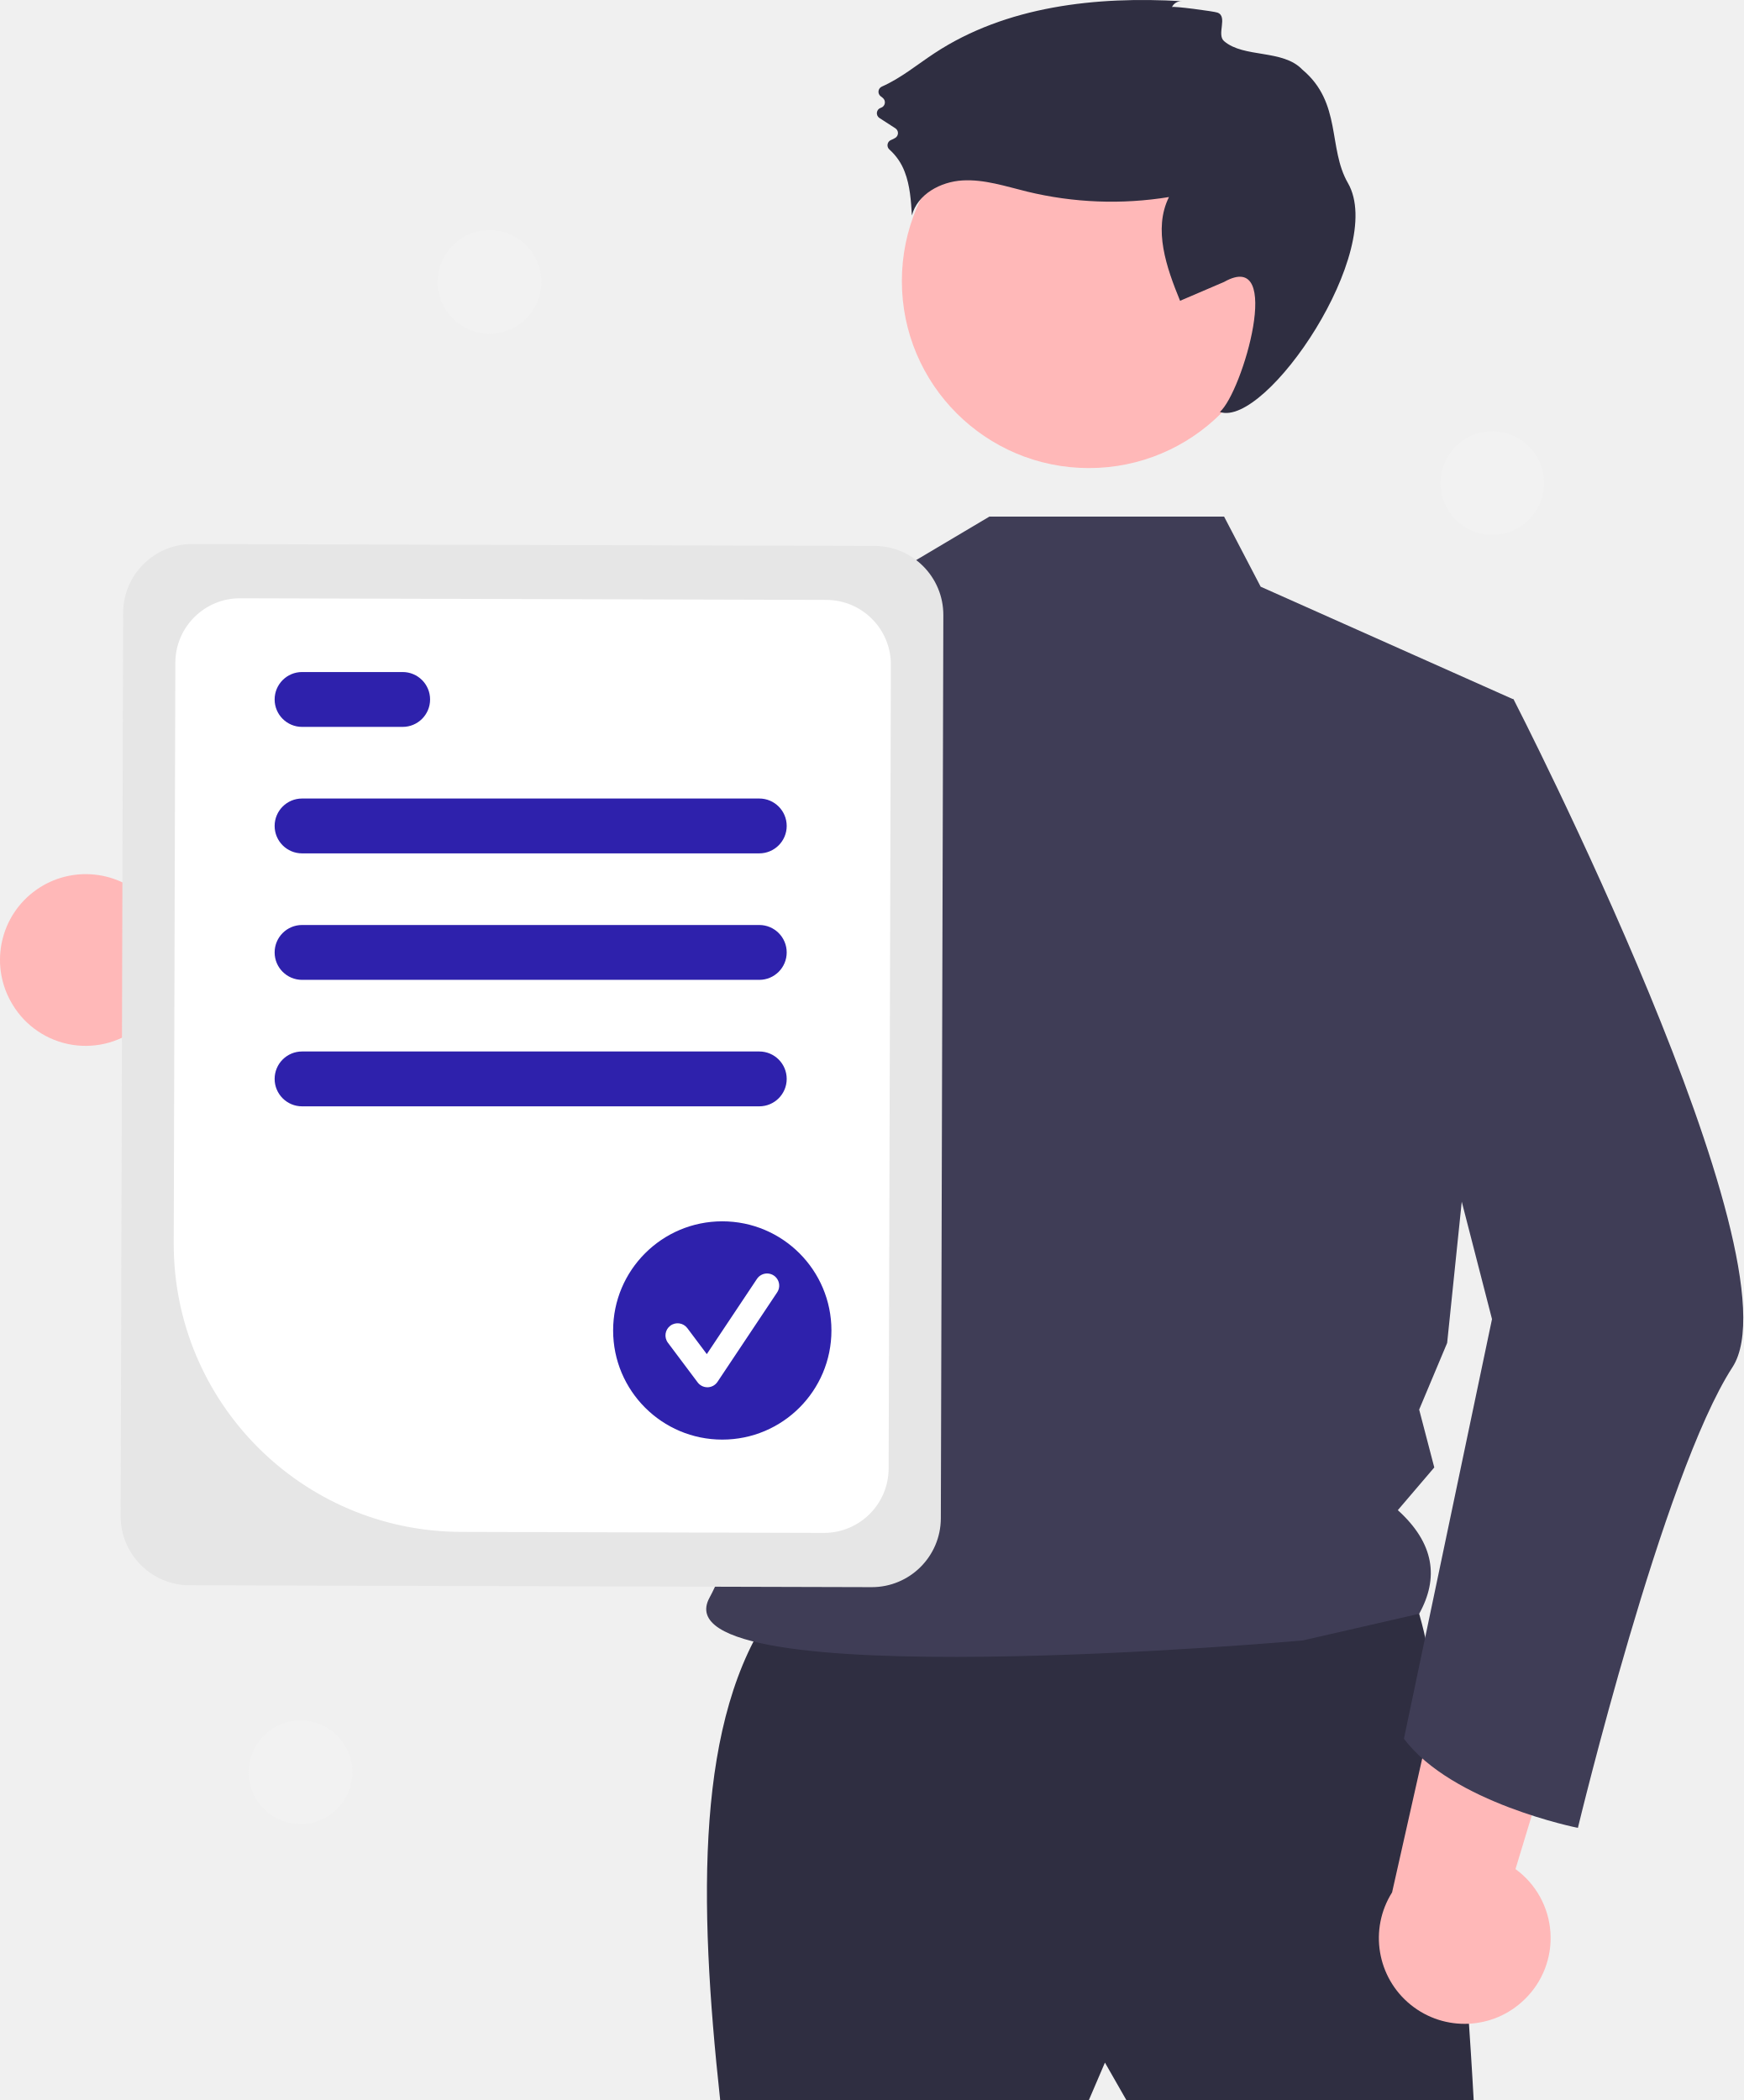
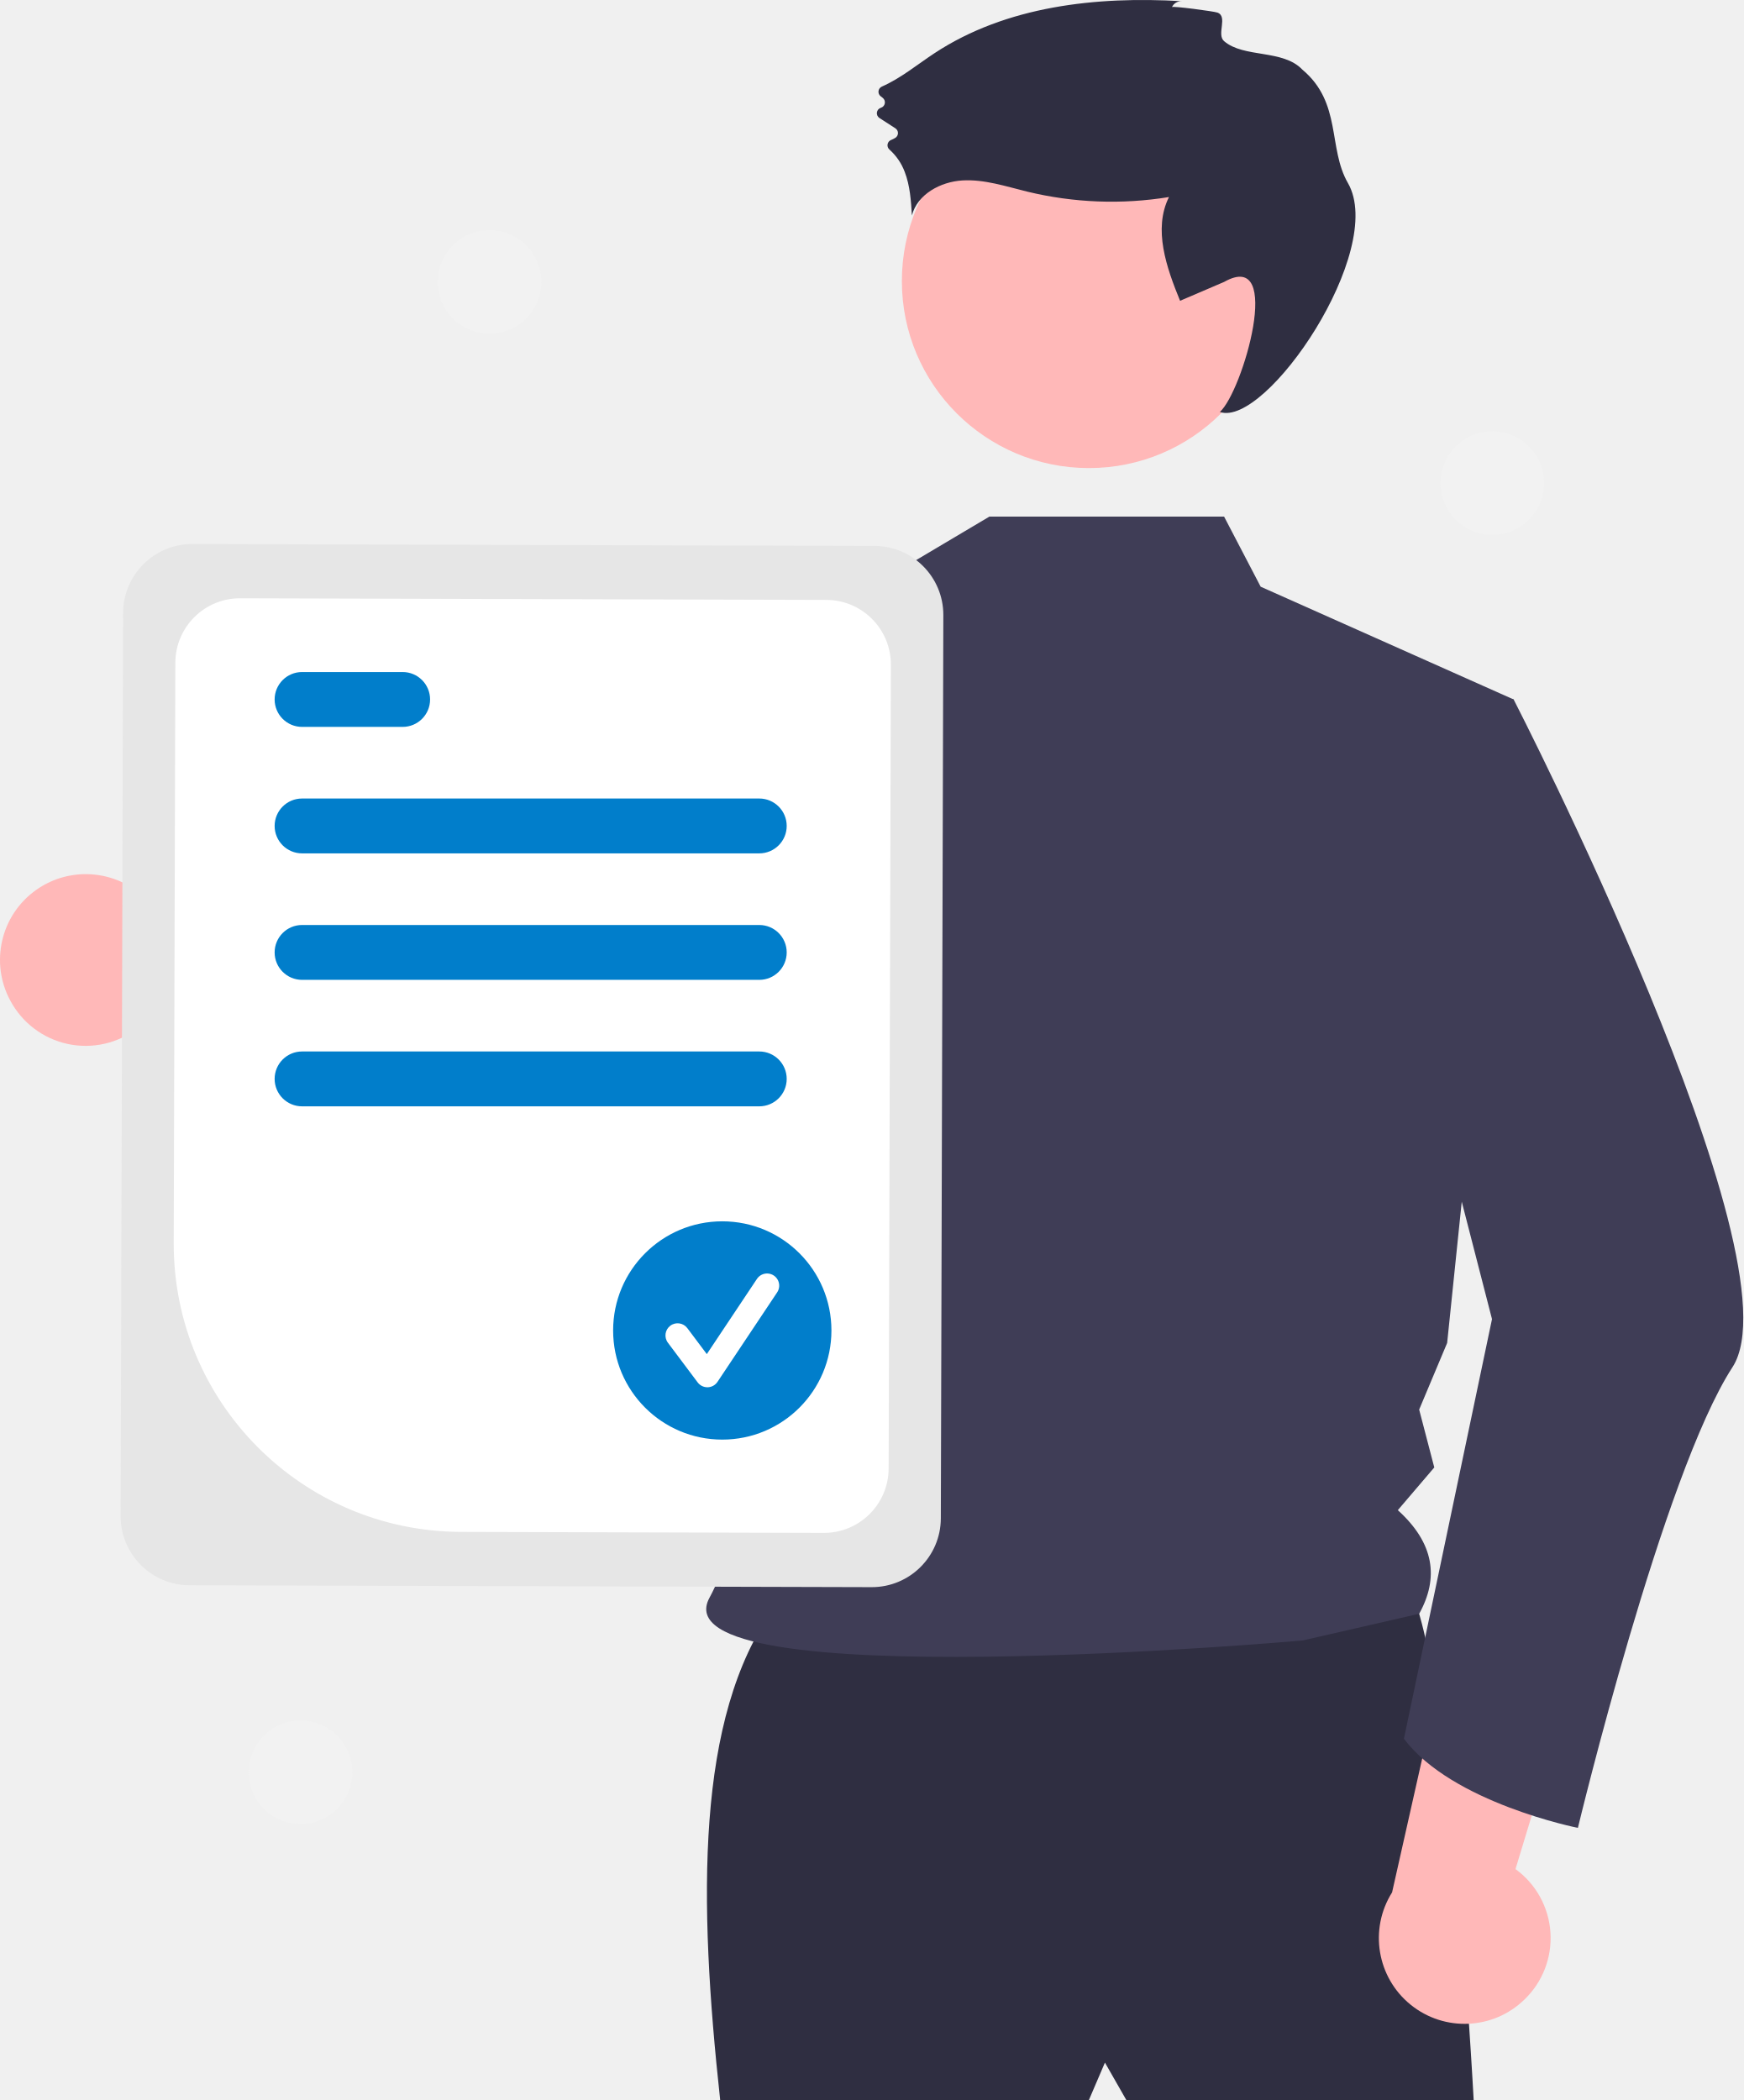
<svg xmlns="http://www.w3.org/2000/svg" data-name="Layer 1" width="571.94" height="689.038" viewBox="0 0 571.94 689.038">
  <path d="M310.019,435.422a27.981,27.981,0,0,0,42.374,6.734L438.65,491.628,435.436,440.056l-81.418-39.072a28.133,28.133,0,0,0-43.998,34.439Z" transform="translate(-305.9303 -105.8648)" fill="#ffb8b8" />
  <path d="M559.741,633.604c-25.586,35.812-24.671,95.726-17.533,161.299l120.974,0,5.26-12.273,7.013,12.273H789.417s-8.766-166.559-24.546-171.819S559.741,633.604,559.741,633.604Z" transform="translate(-305.9303 -105.8648)" fill="#2f2e41" />
  <circle cx="357.252" cy="92.218" r="61.364" fill="#ffb8b8" />
  <path d="M707.534,275.368l12,23,83,37L780.717,546.504,771.534,568.368l4.961,18.987L764.534,601.368c12.007,10.864,13.532,22.236,7,34l-38.221,8.756s-212.521,18.898-194.611-14.026c19.57-35.974,24.553-142.215-18.649-198.988-36.677-48.199-8.519-110.742-8.519-110.742l87-26,32-19Z" transform="translate(-305.9303 -105.8648)" fill="#3f3d56" />
  <path d="M690.426,108.195a3.385,3.385,0,0,1,3.257-1.933c-28.093-1.68-57.685,1.594-81.188,17.075-5.694,3.751-11.062,8.224-17.258,10.945a1.859,1.859,0,0,0-.38,3.163l.681.534a1.866,1.866,0,0,1-.607,3.253l0,0a1.866,1.866,0,0,0-.469,3.352l5.215,3.371a1.858,1.858,0,0,1,.017,3.126,9.271,9.271,0,0,1-1.387.703,1.862,1.862,0,0,0-.59,3.128,18.537,18.537,0,0,1,5.046,7.377c1.738,4.52,2.051,9.442,2.344,14.276,1.797-6.974,9.408-11.08,16.598-11.497s14.202,1.955,21.199,3.66a117.272,117.272,0,0,0,46.548,1.791c-5.256,10.549-.822,23.131,3.64,34.04l14.443-6.191c19.836-11.197,6.019,36.168-1.397,42.67,15.141,5.249,54.772-53.014,42.023-75.114-6.632-11.496-1.924-26.324-14.963-37.227-6.39-6.727-19.149-3.737-25.664-9.328-2.564-2.201,1.344-8.088-2.18-9.371C704.184,109.571,690.619,107.765,690.426,108.195Z" transform="translate(-305.9303 -105.8648)" fill="#2f2e41" />
  <path d="M586.484,300.308c-11.26,49.99-40.14,166.71-69.44,191.12a17.092,17.092,0,0,1-6.52,3.85c-102.99,25.09-135.99-38.91-135.99-38.91s27.6-13.45,28.3-39.74l55.66,17.27,48.52-109.19,7.14-6.66.04-.04Z" transform="translate(-305.9303 -105.8648)" fill="#3f3d56" />
  <path d="M806.075,761.941a27.982,27.982,0,0,0-2.938-42.806L832.009,623.982l-49.539,14.696L762.648,726.784a28.133,28.133,0,0,0,43.427,35.156Z" transform="translate(-305.9303 -105.8648)" fill="#ffb8b8" />
  <path d="M779.65,330.045l22.884,5.323s94.584,184.028,71.792,219.093-50.715,151.156-50.715,151.156-41.298-8.21-57.077-29.249l28.896-137.686-29.805-115.715Z" transform="translate(-305.9303 -105.8648)" fill="#3f3d56" />
  <path d="M345.51,603.32l.822-296.389a22.652,22.652,0,0,1,22.689-22.564l223.839.621a22.652,22.652,0,0,1,22.564,22.689l-.822,296.389a22.652,22.652,0,0,1-22.689,22.564l-223.839-.621A22.652,22.652,0,0,1,345.51,603.32Z" transform="translate(-305.9303 -105.8648)" fill="#e6e6e6" />
  <path d="M362.928,513.846l.528-190.546a21.214,21.214,0,0,1,21.249-21.132l192.371.533a21.215,21.215,0,0,1,21.133,21.249l-.731,263.746A21.215,21.215,0,0,1,576.228,608.829L457.058,608.499A94.498,94.498,0,0,1,362.928,513.846Z" transform="translate(-305.9303 -105.8648)" fill="#fff" />
-   <path d="M555.034,385.868h-150a9,9,0,0,1,0-18h150a9,9,0,0,1,0,18Z" transform="translate(-305.9303 -105.8648)" fill="#2e21ac" />
-   <path d="M438.034,344.368h-33a9,9,0,0,1,0-18h33a9,9,0,0,1,0,18Z" transform="translate(-305.9303 -105.8648)" fill="#2e21ac" />
-   <path d="M555.034,427.368h-150a9,9,0,0,1,0-18h150a9,9,0,0,1,0,18Z" transform="translate(-305.9303 -105.8648)" fill="#2e21ac" />
-   <path d="M555.034,468.868h-150a9,9,0,0,1,0-18h150a9,9,0,0,1,0,18Z" transform="translate(-305.9303 -105.8648)" fill="#2e21ac" />
-   <circle cx="236.967" cy="436.543" r="35.811" fill="#2e21ac" />
+   <path d="M555.034,385.868h-150a9,9,0,0,1,0-18h150a9,9,0,0,1,0,18Z" transform="translate(-305.9303 -105.8648)" fill="#017ecb" />
+   <path d="M438.034,344.368h-33a9,9,0,0,1,0-18h33a9,9,0,0,1,0,18Z" transform="translate(-305.9303 -105.8648)" fill="#017ecb" />
+   <path d="M555.034,427.368h-150a9,9,0,0,1,0-18h150a9,9,0,0,1,0,18Z" transform="translate(-305.9303 -105.8648)" fill="#017ecb" />
+   <path d="M555.034,468.868h-150a9,9,0,0,1,0-18h150a9,9,0,0,1,0,18Z" transform="translate(-305.9303 -105.8648)" fill="#017ecb" />
+   <circle cx="236.967" cy="436.543" r="35.811" fill="#017ecb" />
  <path d="M538.012,561.045a3.982,3.982,0,0,1-3.186-1.594l-9.77-13.027a3.983,3.983,0,1,1,6.374-4.78l6.392,8.522,16.416-24.624a3.984,3.984,0,1,1,6.629,4.419L541.326,559.271a3.985,3.985,0,0,1-3.204,1.773C538.085,561.045,538.048,561.045,538.012,561.045Z" transform="translate(-305.9303 -105.8648)" fill="#fff" />
  <circle cx="160.604" cy="92.503" r="17" fill="#f2f2f2" />
  <circle cx="98.604" cy="581.503" r="17" fill="#f2f2f2" />
  <circle cx="489.604" cy="158.503" r="17" fill="#f2f2f2" />
</svg>
